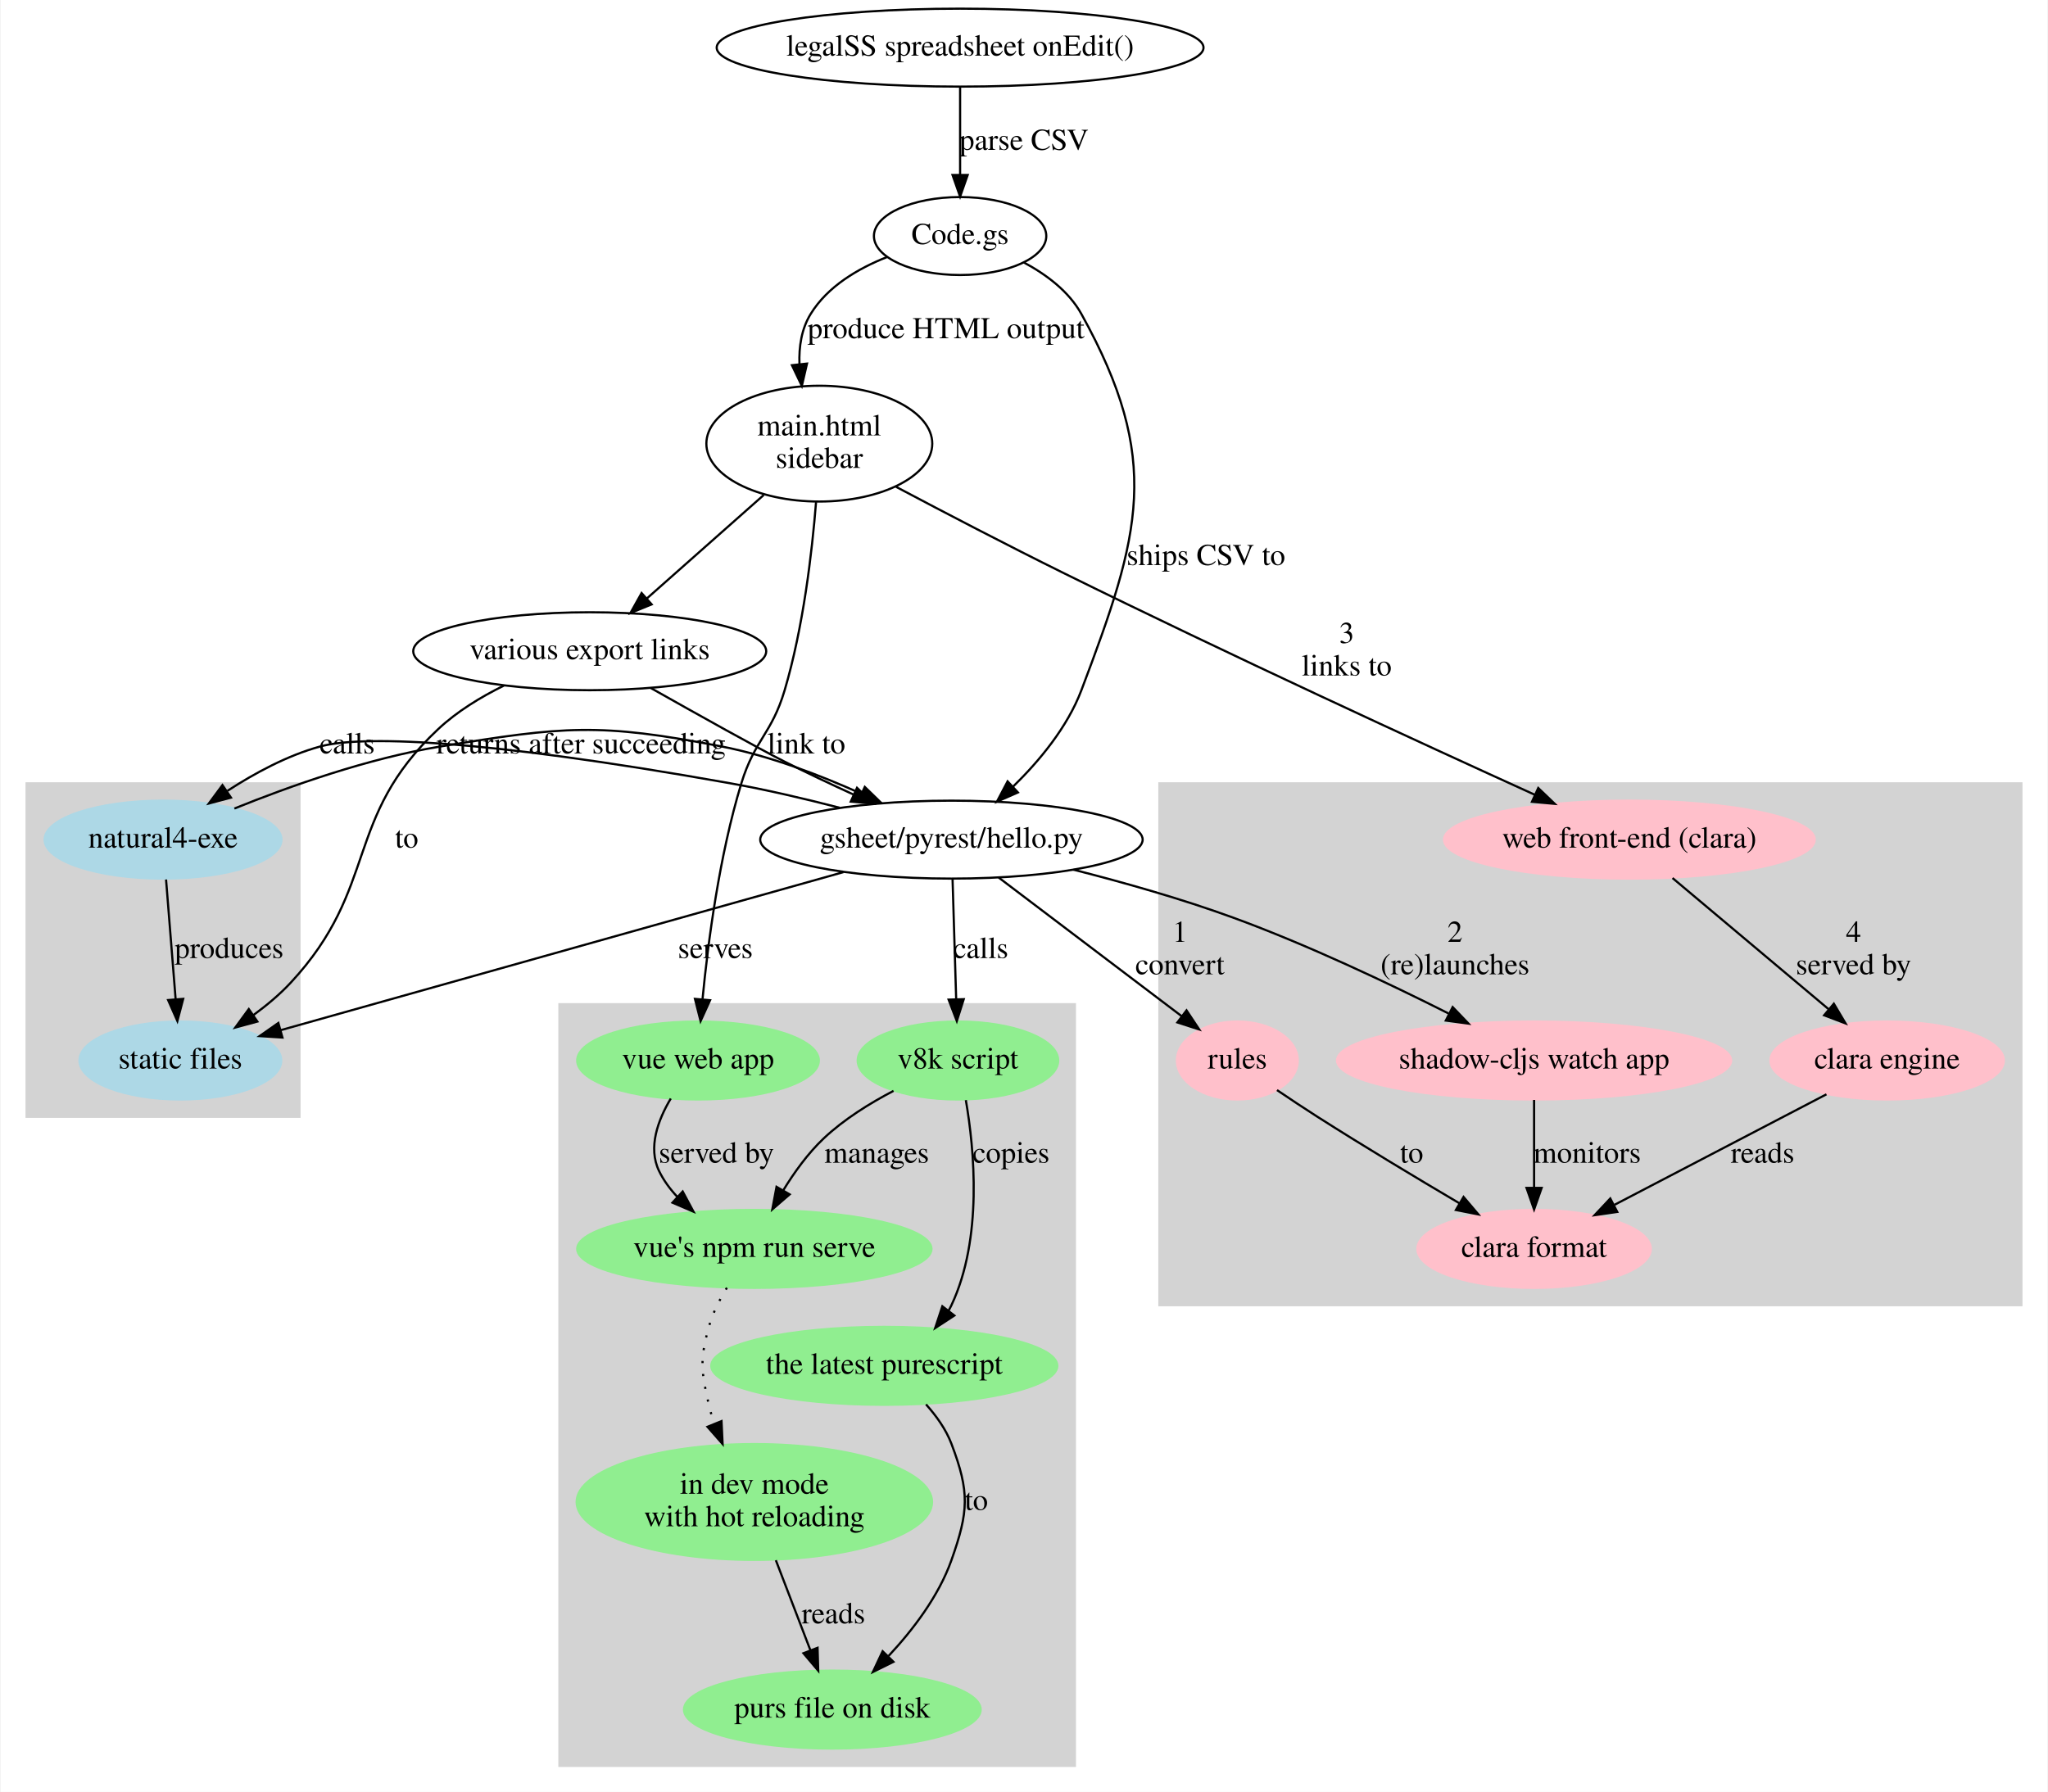
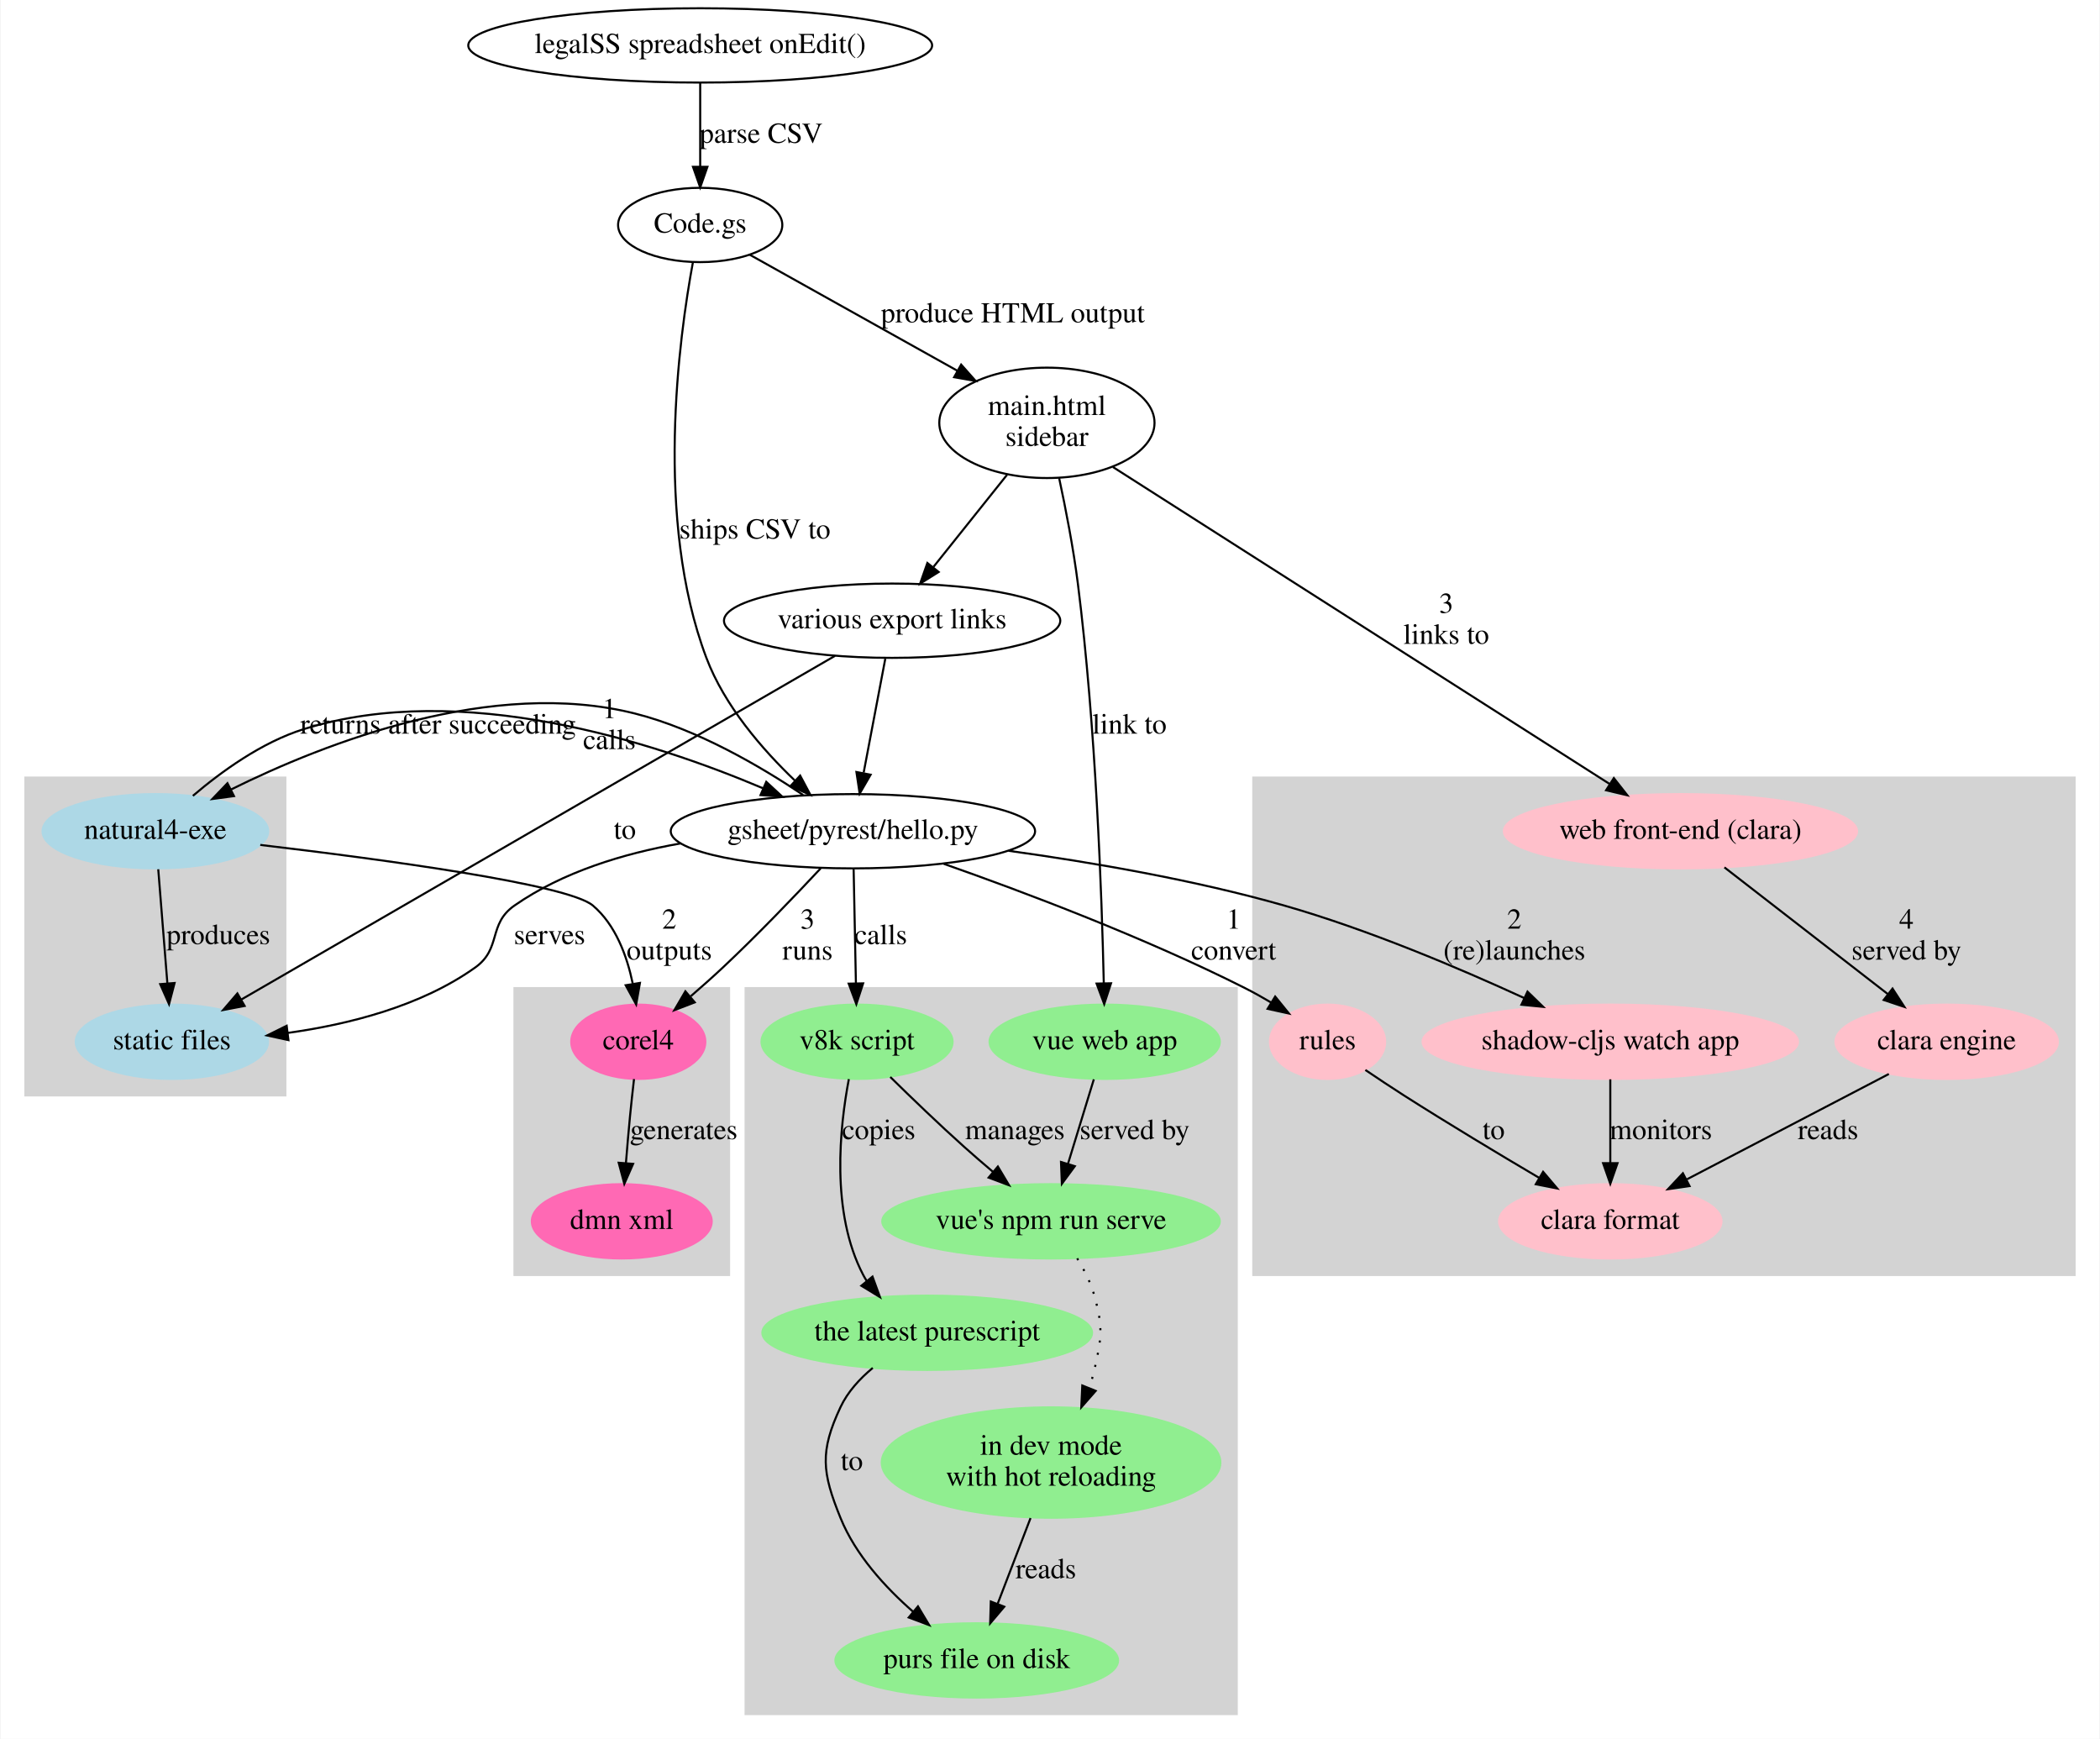
- <svg xmlns="http://www.w3.org/2000/svg" width="945pt" height="827pt" viewBox="0.00 0.00 945.00 827.48">
-   <g id="graph0" class="graph" transform="scale(1 1) rotate(0) translate(4 823.48)">
-     <polygon fill="white" stroke="transparent" points="-4,4 -4,-823.48 941,-823.48 941,4 -4,4" />
+ <svg xmlns="http://www.w3.org/2000/svg" width="1017pt" height="842pt" viewBox="0.00 0.00 1017.00 842.48">
+   <g id="graph0" class="graph" transform="scale(1 1) rotate(0) translate(4 838.48)">
+     <polygon fill="white" stroke="transparent" points="-4,4 -4,-838.48 1013,-838.48 1013,4 -4,4" />
    <g id="clust1" class="cluster">
      <polygon fill="lightgrey" stroke="lightgrey" points="8,-307.74 8,-461.74 134,-461.74 134,-307.74 8,-307.74" />
    </g>
    <g id="clust2" class="cluster">
-       <polygon fill="lightgrey" stroke="lightgrey" points="254,-8 254,-359.74 492,-359.74 492,-8 254,-8" />
+       <polygon fill="lightgrey" stroke="lightgrey" points="357,-8 357,-359.74 595,-359.74 595,-8 357,-8" />
    </g>
    <g id="clust3" class="cluster">
-       <polygon fill="lightgrey" stroke="lightgrey" points="531,-220.74 531,-461.74 929,-461.74 929,-220.74 531,-220.74" />
+       <polygon fill="lightgrey" stroke="lightgrey" points="245,-220.74 245,-359.74 349,-359.74 349,-220.74 245,-220.74" />
+     </g>
+     <g id="clust4" class="cluster">
+       <polygon fill="lightgrey" stroke="lightgrey" points="603,-220.74 603,-461.74 1001,-461.74 1001,-220.74 603,-220.74" />
    </g>
    <g id="node1" class="node">
-       <ellipse fill="none" stroke="black" cx="439" cy="-801.48" rx="112.38" ry="18" />
-       <text text-anchor="middle" x="439" y="-797.78" font-family="Times,serif" font-size="14.00">legalSS spreadsheet onEdit()</text>
+       <ellipse fill="none" stroke="black" cx="335" cy="-816.48" rx="112.38" ry="18" />
+       <text text-anchor="middle" x="335" y="-812.78" font-family="Times,serif" font-size="14.00">legalSS spreadsheet onEdit()</text>
    </g>
    <g id="node2" class="node">
-       <ellipse fill="none" stroke="black" cx="439" cy="-714.48" rx="39.79" ry="18" />
-       <text text-anchor="middle" x="439" y="-710.78" font-family="Times,serif" font-size="14.00">Code.gs</text>
+       <ellipse fill="none" stroke="black" cx="335" cy="-729.48" rx="39.79" ry="18" />
+       <text text-anchor="middle" x="335" y="-725.78" font-family="Times,serif" font-size="14.00">Code.gs</text>
    </g>
    <g id="edge1" class="edge">
-       <path fill="none" stroke="black" d="M439,-783.28C439,-771.64 439,-756.03 439,-742.72" />
-       <polygon fill="black" stroke="black" points="442.5,-742.66 439,-732.66 435.5,-742.66 442.5,-742.66" />
-       <text text-anchor="middle" x="468.5" y="-754.28" font-family="Times,serif" font-size="14.00">parse CSV</text>
+       <path fill="none" stroke="black" d="M335,-798.28C335,-786.64 335,-771.03 335,-757.72" />
+       <polygon fill="black" stroke="black" points="338.5,-757.66 335,-747.66 331.5,-757.66 338.5,-757.66" />
+       <text text-anchor="middle" x="364.5" y="-769.28" font-family="Times,serif" font-size="14.00">parse CSV</text>
    </g>
    <g id="node3" class="node">
-       <ellipse fill="none" stroke="black" cx="435" cy="-435.74" rx="88.28" ry="18" />
-       <text text-anchor="middle" x="435" y="-432.04" font-family="Times,serif" font-size="14.00">gsheet/pyrest/hello.py</text>
+       <ellipse fill="none" stroke="black" cx="409" cy="-435.74" rx="88.28" ry="18" />
+       <text text-anchor="middle" x="409" y="-432.04" font-family="Times,serif" font-size="14.00">gsheet/pyrest/hello.py</text>
    </g>
    <g id="edge2" class="edge">
-       <path fill="none" stroke="black" d="M468.37,-702.3C478.69,-696.79 489.16,-689.01 495,-678.48 532.43,-610.94 522.31,-576.97 495,-504.74 488.54,-487.67 475.63,-472.11 463.43,-460.2" />
-       <polygon fill="black" stroke="black" points="465.7,-457.53 455.99,-453.27 460.93,-462.65 465.7,-457.53" />
-       <text text-anchor="middle" x="552.5" y="-562.54" font-family="Times,serif" font-size="14.00">ships CSV to</text>
+       <path fill="none" stroke="black" d="M331.49,-711.53C324.72,-675.03 312.65,-586.88 338,-519.74 346.75,-496.57 365.06,-475.43 380.89,-460.29" />
+       <polygon fill="black" stroke="black" points="383.43,-462.71 388.41,-453.35 378.68,-457.56 383.43,-462.71" />
+       <text text-anchor="middle" x="361.5" y="-577.54" font-family="Times,serif" font-size="14.00">ships CSV to</text>
    </g>
    <g id="node4" class="node">
-       <ellipse fill="none" stroke="black" cx="374" cy="-618.61" rx="52.15" ry="26.74" />
-       <text text-anchor="middle" x="374" y="-622.41" font-family="Times,serif" font-size="14.00">main.html</text>
-       <text text-anchor="middle" x="374" y="-607.41" font-family="Times,serif" font-size="14.00">sidebar</text>
+       <ellipse fill="none" stroke="black" cx="503" cy="-633.61" rx="52.15" ry="26.74" />
+       <text text-anchor="middle" x="503" y="-637.41" font-family="Times,serif" font-size="14.00">main.html</text>
+       <text text-anchor="middle" x="503" y="-622.41" font-family="Times,serif" font-size="14.00">sidebar</text>
    </g>
    <g id="edge3" class="edge">
-       <path fill="none" stroke="black" d="M405.18,-704.74C391.81,-699.45 377.8,-691.19 370,-678.48 365.78,-671.61 364.53,-663.39 364.83,-655.31" />
-       <polygon fill="black" stroke="black" points="368.32,-655.58 365.93,-645.25 361.36,-654.82 368.32,-655.58" />
-       <text text-anchor="middle" x="432.5" y="-667.28" font-family="Times,serif" font-size="14.00">produce HTML output</text>
+       <path fill="none" stroke="black" d="M359.07,-715.03C385.28,-700.39 427.72,-676.67 459.74,-658.78" />
+       <polygon fill="black" stroke="black" points="461.45,-661.83 468.48,-653.9 458.04,-655.72 461.45,-661.83" />
+       <text text-anchor="middle" x="486.5" y="-682.28" font-family="Times,serif" font-size="14.00">produce HTML output</text>
    </g>
    <g id="node6" class="node">
      <ellipse fill="lightblue" stroke="lightblue" cx="79" cy="-333.74" rx="46.59" ry="18" />
      <text text-anchor="middle" x="79" y="-330.04" font-family="Times,serif" font-size="14.00">static files</text>
    </g>
    <g id="edge6" class="edge">
-       <path fill="none" stroke="black" d="M385.12,-420.73C316.14,-401.35 192.54,-366.63 125.43,-347.78" />
-       <polygon fill="black" stroke="black" points="126.13,-344.34 115.56,-345.01 124.24,-351.08 126.13,-344.34" />
-       <text text-anchor="middle" x="326" y="-381.04" font-family="Times,serif" font-size="14.00">serves</text>
+       <path fill="none" stroke="black" d="M325.46,-429.83C297.94,-424.99 268.41,-416.04 245,-399.74 232.05,-390.72 238.85,-378.91 226,-369.74 199.64,-350.92 164.52,-342.12 135.22,-338.04" />
+       <polygon fill="black" stroke="black" points="135.48,-334.54 125.12,-336.79 134.62,-341.49 135.48,-334.54" />
+       <text text-anchor="middle" x="262" y="-381.04" font-family="Times,serif" font-size="14.00">serves</text>
    </g>
    <g id="node7" class="node">
      <ellipse fill="lightblue" stroke="lightblue" cx="71" cy="-435.74" rx="54.69" ry="18" />
      <text text-anchor="middle" x="71" y="-432.04" font-family="Times,serif" font-size="14.00">natural4-exe</text>
    </g>
    <g id="edge9" class="edge">
-       <path fill="none" stroke="black" d="M383.43,-450.45C367.38,-454.6 349.55,-458.79 333,-461.74 214.93,-482.77 161.65,-483.72 143.5,-478.74 128.4,-474.6 113.25,-466.4 100.74,-458.27" />
-       <polygon fill="black" stroke="black" points="102.37,-455.14 92.13,-452.42 98.43,-460.93 102.37,-455.14" />
-       <text text-anchor="middle" x="156" y="-475.54" font-family="Times,serif" font-size="14.00">calls</text>
+       <path fill="none" stroke="black" d="M384.88,-453.3C364.38,-467.07 333.57,-485.14 303.5,-492.74 234.33,-510.23 153.38,-478.63 107.55,-455.91" />
+       <polygon fill="black" stroke="black" points="109.09,-452.77 98.59,-451.36 105.92,-459.01 109.09,-452.77" />
+       <text text-anchor="middle" x="291" y="-490.54" font-family="Times,serif" font-size="14.00">1</text>
+       <text text-anchor="middle" x="291" y="-475.54" font-family="Times,serif" font-size="14.00">calls</text>
    </g>
    <g id="node9" class="node">
-       <ellipse fill="lightgreen" stroke="lightgreen" cx="438" cy="-333.74" rx="46.29" ry="18" />
-       <text text-anchor="middle" x="438" y="-330.04" font-family="Times,serif" font-size="14.00">v8k script</text>
+       <ellipse fill="lightgreen" stroke="lightgreen" cx="411" cy="-333.74" rx="46.29" ry="18" />
+       <text text-anchor="middle" x="411" y="-330.04" font-family="Times,serif" font-size="14.00">v8k script</text>
    </g>
    <g id="edge17" class="edge">
-       <path fill="none" stroke="black" d="M435.52,-417.32C435.98,-402.12 436.65,-379.81 437.18,-362.2" />
-       <polygon fill="black" stroke="black" points="440.68,-362.06 437.48,-351.96 433.69,-361.85 440.68,-362.06" />
-       <text text-anchor="middle" x="448.5" y="-381.04" font-family="Times,serif" font-size="14.00">calls</text>
+       <path fill="none" stroke="black" d="M409.35,-417.32C409.65,-402.12 410.1,-379.81 410.45,-362.2" />
+       <polygon fill="black" stroke="black" points="413.95,-362.03 410.66,-351.96 406.96,-361.89 413.95,-362.03" />
+       <text text-anchor="middle" x="422.5" y="-381.04" font-family="Times,serif" font-size="14.00">calls</text>
    </g>
    <g id="node14" class="node">
-       <ellipse fill="pink" stroke="pink" cx="567" cy="-333.74" rx="27.9" ry="18" />
-       <text text-anchor="middle" x="567" y="-330.04" font-family="Times,serif" font-size="14.00">rules</text>
-     </g>
-     <g id="edge23" class="edge">
-       <path fill="none" stroke="black" d="M456.8,-418.23C479.99,-400.66 516.65,-372.89 541.24,-354.25" />
-       <polygon fill="black" stroke="black" points="543.54,-356.9 549.4,-348.07 539.31,-351.32 543.54,-356.9" />
-       <text text-anchor="middle" x="540.5" y="-388.54" font-family="Times,serif" font-size="14.00">1</text>
-       <text text-anchor="middle" x="540.5" y="-373.54" font-family="Times,serif" font-size="14.00">convert</text>
+       <ellipse fill="hotpink" stroke="hotpink" cx="305" cy="-333.74" rx="32.49" ry="18" />
+       <text text-anchor="middle" x="305" y="-330.04" font-family="Times,serif" font-size="14.00">corel4</text>
+     </g>
+     <g id="edge21" class="edge">
+       <path fill="none" stroke="black" d="M393.37,-417.75C380.87,-404.38 362.73,-385.44 346,-369.74 341.07,-365.12 335.67,-360.32 330.44,-355.81" />
+       <polygon fill="black" stroke="black" points="332.36,-352.84 322.47,-349.03 327.82,-358.18 332.36,-352.84" />
+       <text text-anchor="middle" x="387" y="-388.54" font-family="Times,serif" font-size="14.00">3</text>
+       <text text-anchor="middle" x="387" y="-373.54" font-family="Times,serif" font-size="14.00">runs</text>
    </g>
    <g id="node16" class="node">
-       <ellipse fill="pink" stroke="pink" cx="704" cy="-333.74" rx="90.98" ry="18" />
-       <text text-anchor="middle" x="704" y="-330.04" font-family="Times,serif" font-size="14.00">shadow-cljs watch app</text>
-     </g>
-     <g id="edge24" class="edge">
-       <path fill="none" stroke="black" d="M491.34,-421.86C514.45,-415.98 541.29,-408.4 565,-399.74 599.47,-387.15 637.09,-369.29 664.49,-355.47" />
-       <polygon fill="black" stroke="black" points="666.41,-358.42 673.74,-350.77 663.24,-352.18 666.41,-358.42" />
-       <text text-anchor="middle" x="667.5" y="-388.54" font-family="Times,serif" font-size="14.00">2</text>
-       <text text-anchor="middle" x="667.5" y="-373.54" font-family="Times,serif" font-size="14.00">(re)launches</text>
+       <ellipse fill="pink" stroke="pink" cx="639" cy="-333.74" rx="27.9" ry="18" />
+       <text text-anchor="middle" x="639" y="-330.04" font-family="Times,serif" font-size="14.00">rules</text>
+     </g>
+     <g id="edge26" class="edge">
+       <path fill="none" stroke="black" d="M453,-419.96C492.15,-406.2 550.56,-384.18 599,-359.74 603.14,-357.65 607.41,-355.26 611.55,-352.81" />
+       <polygon fill="black" stroke="black" points="613.61,-355.65 620.29,-347.42 609.94,-349.69 613.61,-355.65" />
+       <text text-anchor="middle" x="593.5" y="-388.54" font-family="Times,serif" font-size="14.00">1</text>
+       <text text-anchor="middle" x="593.5" y="-373.54" font-family="Times,serif" font-size="14.00">convert</text>
+     </g>
+     <g id="node18" class="node">
+       <ellipse fill="pink" stroke="pink" cx="776" cy="-333.74" rx="90.98" ry="18" />
+       <text text-anchor="middle" x="776" y="-330.04" font-family="Times,serif" font-size="14.00">shadow-cljs watch app</text>
+     </g>
+     <g id="edge27" class="edge">
+       <path fill="none" stroke="black" d="M484.39,-426.27C524.54,-420.73 574.49,-412.16 618,-399.74 658.58,-388.15 702.86,-369.37 734.19,-354.96" />
+       <polygon fill="black" stroke="black" points="735.88,-358.04 743.48,-350.65 732.93,-351.69 735.88,-358.04" />
+       <text text-anchor="middle" x="729.5" y="-388.54" font-family="Times,serif" font-size="14.00">2</text>
+       <text text-anchor="middle" x="729.5" y="-373.54" font-family="Times,serif" font-size="14.00">(re)launches</text>
    </g>
    <g id="node5" class="node">
-       <ellipse fill="none" stroke="black" cx="268" cy="-522.74" rx="81.49" ry="18" />
-       <text text-anchor="middle" x="268" y="-519.04" font-family="Times,serif" font-size="14.00">various export links</text>
+       <ellipse fill="none" stroke="black" cx="428" cy="-537.74" rx="81.49" ry="18" />
+       <text text-anchor="middle" x="428" y="-534.04" font-family="Times,serif" font-size="14.00">various export links</text>
    </g>
    <g id="edge4" class="edge">
-       <path fill="none" stroke="black" d="M348.34,-594.89C332.02,-580.43 310.93,-561.76 294.45,-547.17" />
-       <polygon fill="black" stroke="black" points="296.59,-544.38 286.78,-540.37 291.95,-549.62 296.59,-544.38" />
+       <path fill="none" stroke="black" d="M483.69,-608.44C472.76,-594.76 459.11,-577.68 448.07,-563.86" />
+       <polygon fill="black" stroke="black" points="450.55,-561.35 441.57,-555.73 445.08,-565.72 450.55,-561.35" />
    </g>
    <g id="node8" class="node">
-       <ellipse fill="lightgreen" stroke="lightgreen" cx="318" cy="-333.74" rx="55.79" ry="18" />
-       <text text-anchor="middle" x="318" y="-330.04" font-family="Times,serif" font-size="14.00">vue web app</text>
+       <ellipse fill="lightgreen" stroke="lightgreen" cx="531" cy="-333.74" rx="55.79" ry="18" />
+       <text text-anchor="middle" x="531" y="-330.04" font-family="Times,serif" font-size="14.00">vue web app</text>
    </g>
    <g id="edge18" class="edge">
-       <path fill="none" stroke="black" d="M372.49,-591.6C370.64,-568.42 366.6,-533.77 358,-504.74 352.01,-484.53 344.14,-481.9 338,-461.74 327.81,-428.3 322.6,-388.24 320.09,-362.18" />
-       <polygon fill="black" stroke="black" points="323.56,-361.57 319.18,-351.92 316.58,-362.2 323.56,-361.57" />
-       <text text-anchor="middle" x="368" y="-475.54" font-family="Times,serif" font-size="14.00">link to</text>
-     </g>
-     <g id="node18" class="node">
-       <ellipse fill="pink" stroke="pink" cx="748" cy="-435.74" rx="85.59" ry="18" />
-       <text text-anchor="middle" x="748" y="-432.04" font-family="Times,serif" font-size="14.00">web front-end (clara)</text>
-     </g>
-     <g id="edge25" class="edge">
-       <path fill="none" stroke="black" d="M409.43,-598.66C431.59,-586.92 460.82,-571.67 487,-558.74 562.78,-521.31 652.24,-480.14 704.3,-456.47" />
-       <polygon fill="black" stroke="black" points="705.92,-459.58 713.57,-452.26 703.02,-453.21 705.92,-459.58" />
-       <text text-anchor="middle" x="617.5" y="-526.54" font-family="Times,serif" font-size="14.00">3</text>
-       <text text-anchor="middle" x="617.5" y="-511.54" font-family="Times,serif" font-size="14.00">links to</text>
+       <path fill="none" stroke="black" d="M508.94,-606.78C512.13,-591.92 515.83,-572.87 518,-555.74 526.76,-486.43 529.63,-404.14 530.56,-362.23" />
+       <polygon fill="black" stroke="black" points="534.07,-362.07 530.77,-352.01 527.07,-361.93 534.07,-362.07" />
+       <text text-anchor="middle" x="543" y="-483.04" font-family="Times,serif" font-size="14.00">link to</text>
+     </g>
+     <g id="node20" class="node">
+       <ellipse fill="pink" stroke="pink" cx="810" cy="-435.74" rx="85.59" ry="18" />
+       <text text-anchor="middle" x="810" y="-432.04" font-family="Times,serif" font-size="14.00">web front-end (clara)</text>
+     </g>
+     <g id="edge28" class="edge">
+       <path fill="none" stroke="black" d="M534.99,-612.2C593.12,-575.11 715.64,-496.94 775.55,-458.72" />
+       <polygon fill="black" stroke="black" points="777.71,-461.49 784.26,-453.16 773.95,-455.59 777.71,-461.49" />
+       <text text-anchor="middle" x="696.5" y="-541.54" font-family="Times,serif" font-size="14.00">3</text>
+       <text text-anchor="middle" x="696.5" y="-526.54" font-family="Times,serif" font-size="14.00">links to</text>
    </g>
    <g id="edge5" class="edge">
-       <path fill="none" stroke="black" d="M296.23,-505.73C317.95,-493.47 346.19,-477.69 358,-471.74 368.14,-466.63 379.18,-461.41 389.65,-456.62" />
-       <polygon fill="black" stroke="black" points="391.4,-459.67 399.06,-452.35 388.51,-453.29 391.4,-459.67" />
+       <path fill="none" stroke="black" d="M424.69,-519.32C421.8,-504.12 417.56,-481.81 414.22,-464.2" />
+       <polygon fill="black" stroke="black" points="417.58,-463.13 412.27,-453.96 410.7,-464.44 417.58,-463.13" />
    </g>
    <g id="edge7" class="edge">
-       <path fill="none" stroke="black" d="M228.39,-506.88C217.71,-501.62 206.72,-494.93 198,-486.74 154.16,-445.57 170.9,-413.83 130,-369.74 124.93,-364.27 118.86,-359.2 112.7,-354.7" />
-       <polygon fill="black" stroke="black" points="114.56,-351.73 104.34,-348.95 110.59,-357.5 114.56,-351.73" />
-       <text text-anchor="middle" x="183.5" y="-432.04" font-family="Times,serif" font-size="14.00">to</text>
+       <path fill="none" stroke="black" d="M400.32,-520.72C336.91,-484.02 181.29,-393.94 112.56,-354.16" />
+       <polygon fill="black" stroke="black" points="114.25,-351.1 103.84,-349.12 110.74,-357.16 114.25,-351.1" />
+       <text text-anchor="middle" x="298.5" y="-432.04" font-family="Times,serif" font-size="14.00">to</text>
    </g>
    <g id="edge10" class="edge">
-       <path fill="none" stroke="black" d="M103.93,-450.1C129.35,-460.37 165.68,-473.29 199,-478.74 256.02,-488.06 272.29,-489.8 329,-478.74 351.01,-474.45 374.23,-465.57 393.3,-457" />
-       <polygon fill="black" stroke="black" points="394.99,-460.08 402.59,-452.7 392.05,-453.72 394.99,-460.08" />
-       <text text-anchor="middle" x="264" y="-475.54" font-family="Times,serif" font-size="14.00">returns after succeeding</text>
+       <path fill="none" stroke="black" d="M89.17,-452.89C102.81,-464.52 122.57,-478.9 143,-485.24 219.44,-508.98 311.97,-479.19 365.3,-456.61" />
+       <polygon fill="black" stroke="black" points="367.01,-459.68 374.79,-452.49 364.23,-453.26 367.01,-459.68" />
+       <text text-anchor="middle" x="208" y="-483.04" font-family="Times,serif" font-size="14.00">returns after succeeding</text>
    </g>
    <g id="edge8" class="edge">
      <path fill="none" stroke="black" d="M72.39,-417.32C73.61,-402.12 75.39,-379.81 76.8,-362.2" />
      <polygon fill="black" stroke="black" points="80.31,-362.21 77.62,-351.96 73.34,-361.65 80.31,-362.21" />
      <text text-anchor="middle" x="101.5" y="-381.04" font-family="Times,serif" font-size="14.00">produces</text>
    </g>
+     <g id="edge20" class="edge">
+       <path fill="none" stroke="black" d="M121.83,-429.11C180.6,-422.18 270.86,-410.05 283,-399.74 294.03,-390.37 299.55,-375.25 302.3,-361.95" />
+       <polygon fill="black" stroke="black" points="305.8,-362.25 303.97,-351.82 298.89,-361.12 305.8,-362.25" />
+       <text text-anchor="middle" x="320" y="-388.54" font-family="Times,serif" font-size="14.00">2</text>
+       <text text-anchor="middle" x="320" y="-373.54" font-family="Times,serif" font-size="14.00">outputs</text>
+     </g>
    <g id="node10" class="node">
-       <ellipse fill="lightgreen" stroke="lightgreen" cx="344" cy="-246.74" rx="81.79" ry="18" />
-       <text text-anchor="middle" x="344" y="-243.04" font-family="Times,serif" font-size="14.00">vue's npm run serve</text>
+       <ellipse fill="lightgreen" stroke="lightgreen" cx="505" cy="-246.74" rx="81.79" ry="18" />
+       <text text-anchor="middle" x="505" y="-243.04" font-family="Times,serif" font-size="14.00">vue's npm run serve</text>
    </g>
    <g id="edge11" class="edge">
-       <path fill="none" stroke="black" d="M305.42,-316.18C299.51,-306.27 294.79,-293.54 300,-282.74 302.11,-278.36 305.08,-274.35 308.47,-270.74" />
-       <polygon fill="black" stroke="black" points="310.92,-273.25 315.93,-263.91 306.19,-268.09 310.92,-273.25" />
-       <text text-anchor="middle" x="326.5" y="-286.54" font-family="Times,serif" font-size="14.00">served by</text>
+       <path fill="none" stroke="black" d="M525.74,-315.54C522.14,-303.79 517.31,-287.98 513.21,-274.58" />
+       <polygon fill="black" stroke="black" points="516.53,-273.45 510.25,-264.92 509.83,-275.5 516.53,-273.45" />
+       <text text-anchor="middle" x="545.5" y="-286.54" font-family="Times,serif" font-size="14.00">served by</text>
    </g>
    <g id="edge12" class="edge">
-       <path fill="none" stroke="black" d="M408.26,-319.72C397.32,-314.01 385.34,-306.57 376,-297.74 368.74,-290.87 362.39,-282.04 357.3,-273.71" />
-       <polygon fill="black" stroke="black" points="360.31,-271.92 352.29,-264.99 354.24,-275.4 360.31,-271.92" />
-       <text text-anchor="middle" x="400.5" y="-286.54" font-family="Times,serif" font-size="14.00">manages</text>
+       <path fill="none" stroke="black" d="M427.11,-316.67C437.24,-306.72 450.68,-293.77 463,-282.74 467.44,-278.77 472.23,-274.63 476.93,-270.66" />
+       <polygon fill="black" stroke="black" points="479.24,-273.29 484.67,-264.19 474.75,-267.92 479.24,-273.29" />
+       <text text-anchor="middle" x="487.5" y="-286.54" font-family="Times,serif" font-size="14.00">manages</text>
    </g>
    <g id="node12" class="node">
-       <ellipse fill="lightgreen" stroke="lightgreen" cx="404" cy="-192.74" rx="79.89" ry="18" />
-       <text text-anchor="middle" x="404" y="-189.04" font-family="Times,serif" font-size="14.00">the latest purescript</text>
+       <ellipse fill="lightgreen" stroke="lightgreen" cx="445" cy="-192.74" rx="79.89" ry="18" />
+       <text text-anchor="middle" x="445" y="-189.04" font-family="Times,serif" font-size="14.00">the latest purescript</text>
    </g>
    <g id="edge13" class="edge">
-       <path fill="none" stroke="black" d="M441.65,-315.45C445.59,-292.56 449.51,-251.53 435,-220.74 434.6,-219.89 434.16,-219.06 433.69,-218.25" />
-       <polygon fill="black" stroke="black" points="436.35,-215.97 427.48,-210.17 430.8,-220.24 436.35,-215.97" />
-       <text text-anchor="middle" x="462.5" y="-286.54" font-family="Times,serif" font-size="14.00">copies</text>
+       <path fill="none" stroke="black" d="M407.03,-315.64C402.64,-292.62 398.09,-251.05 414,-220.74 414.51,-219.76 415.08,-218.8 415.69,-217.86" />
+       <polygon fill="black" stroke="black" points="418.49,-219.96 422.12,-210.01 413.08,-215.53 418.49,-219.96" />
+       <text text-anchor="middle" x="421.5" y="-286.54" font-family="Times,serif" font-size="14.00">copies</text>
    </g>
    <g id="node11" class="node">
-       <ellipse fill="lightgreen" stroke="lightgreen" cx="344" cy="-129.87" rx="82.05" ry="26.74" />
-       <text text-anchor="middle" x="344" y="-133.67" font-family="Times,serif" font-size="14.00">in dev mode</text>
-       <text text-anchor="middle" x="344" y="-118.67" font-family="Times,serif" font-size="14.00">with hot reloading</text>
+       <ellipse fill="lightgreen" stroke="lightgreen" cx="505" cy="-129.87" rx="82.05" ry="26.74" />
+       <text text-anchor="middle" x="505" y="-133.67" font-family="Times,serif" font-size="14.00">in dev mode</text>
+       <text text-anchor="middle" x="505" y="-118.67" font-family="Times,serif" font-size="14.00">with hot reloading</text>
    </g>
    <g id="edge15" class="edge">
-       <path fill="none" stroke="black" stroke-dasharray="1,5" d="M331.33,-228.79C327.94,-223.31 324.74,-217.02 323,-210.74 318.73,-195.32 319.46,-190.34 323,-174.74 323.65,-171.88 324.51,-169 325.51,-166.14" />
-       <polygon fill="black" stroke="black" points="328.85,-167.21 329.35,-156.62 322.36,-164.59 328.85,-167.21" />
+       <path fill="none" stroke="black" stroke-dasharray="1,5" d="M517.67,-228.79C521.06,-223.31 524.26,-217.02 526,-210.74 530.27,-195.32 529.54,-190.34 526,-174.74 525.35,-171.88 524.49,-169 523.49,-166.14" />
+       <polygon fill="black" stroke="black" points="526.64,-164.59 519.65,-156.62 520.15,-167.21 526.64,-164.59" />
    </g>
    <g id="node13" class="node">
-       <ellipse fill="lightgreen" stroke="lightgreen" cx="380" cy="-34" rx="68.49" ry="18" />
-       <text text-anchor="middle" x="380" y="-30.3" font-family="Times,serif" font-size="14.00">purs file on disk</text>
+       <ellipse fill="lightgreen" stroke="lightgreen" cx="469" cy="-34" rx="68.49" ry="18" />
+       <text text-anchor="middle" x="469" y="-30.3" font-family="Times,serif" font-size="14.00">purs file on disk</text>
    </g>
    <g id="edge16" class="edge">
-       <path fill="none" stroke="black" d="M353.93,-102.97C358.91,-90 364.92,-74.32 369.92,-61.29" />
-       <polygon fill="black" stroke="black" points="373.19,-62.53 373.5,-51.94 366.66,-60.02 373.19,-62.53" />
-       <text text-anchor="middle" x="380.5" y="-73.8" font-family="Times,serif" font-size="14.00">reads</text>
+       <path fill="none" stroke="black" d="M495.07,-102.97C490.09,-90 484.08,-74.32 479.08,-61.29" />
+       <polygon fill="black" stroke="black" points="482.34,-60.02 475.5,-51.94 475.81,-62.53 482.34,-60.02" />
+       <text text-anchor="middle" x="502.5" y="-73.8" font-family="Times,serif" font-size="14.00">reads</text>
    </g>
    <g id="edge14" class="edge">
-       <path fill="none" stroke="black" d="M423.26,-174.93C428.01,-169.64 432.47,-163.42 435,-156.74 443.47,-134.41 442.97,-125.52 435,-103 429.1,-86.33 417.18,-70.75 405.94,-58.72" />
-       <polygon fill="black" stroke="black" points="408.23,-56.05 398.73,-51.35 403.23,-60.94 408.23,-56.05" />
-       <text text-anchor="middle" x="446.5" y="-126.17" font-family="Times,serif" font-size="14.00">to</text>
+       <path fill="none" stroke="black" d="M418.62,-175.72C412.34,-170.51 406.46,-164.13 403,-156.74 392.87,-135.11 394.02,-125.13 403,-103 410.24,-85.16 424.65,-69.42 438.16,-57.59" />
+       <polygon fill="black" stroke="black" points="440.52,-60.18 445.96,-51.09 436.04,-54.8 440.52,-60.18" />
+       <text text-anchor="middle" x="408.5" y="-126.17" font-family="Times,serif" font-size="14.00">to</text>
    </g>
    <g id="node15" class="node">
-       <ellipse fill="pink" stroke="pink" cx="704" cy="-246.74" rx="53.89" ry="18" />
-       <text text-anchor="middle" x="704" y="-243.04" font-family="Times,serif" font-size="14.00">clara format</text>
+       <ellipse fill="hotpink" stroke="hotpink" cx="297" cy="-246.74" rx="43.59" ry="18" />
+       <text text-anchor="middle" x="297" y="-243.04" font-family="Times,serif" font-size="14.00">dmn xml</text>
    </g>
    <g id="edge19" class="edge">
-       <path fill="none" stroke="black" d="M585.31,-320.08C591.23,-316.07 597.85,-311.66 604,-307.74 625.52,-294.03 650.09,-279.27 669.49,-267.83" />
-       <polygon fill="black" stroke="black" points="671.44,-270.74 678.29,-262.66 667.89,-264.71 671.44,-270.74" />
-       <text text-anchor="middle" x="647.5" y="-286.54" font-family="Times,serif" font-size="14.00">to</text>
-     </g>
-     <g id="edge20" class="edge">
-       <path fill="none" stroke="black" d="M704,-315.54C704,-303.9 704,-288.29 704,-274.98" />
-       <polygon fill="black" stroke="black" points="707.5,-274.92 704,-264.92 700.5,-274.92 707.5,-274.92" />
-       <text text-anchor="middle" x="728.5" y="-286.54" font-family="Times,serif" font-size="14.00">monitors</text>
+       <path fill="none" stroke="black" d="M302.93,-315.66C302.27,-309.97 301.57,-303.58 301,-297.74 300.29,-290.4 299.61,-282.45 299.02,-275.09" />
+       <polygon fill="black" stroke="black" points="302.49,-274.58 298.23,-264.88 295.51,-275.12 302.49,-274.58" />
+       <text text-anchor="middle" x="327" y="-286.54" font-family="Times,serif" font-size="14.00">generates</text>
    </g>
    <g id="node17" class="node">
-       <ellipse fill="pink" stroke="pink" cx="867" cy="-333.74" rx="53.89" ry="18" />
-       <text text-anchor="middle" x="867" y="-330.04" font-family="Times,serif" font-size="14.00">clara engine</text>
-     </g>
-     <g id="edge21" class="edge">
-       <path fill="none" stroke="black" d="M838.98,-318.13C811.96,-304.04 770.89,-282.62 741.15,-267.11" />
-       <polygon fill="black" stroke="black" points="742.41,-263.82 731.93,-262.3 739.18,-270.03 742.41,-263.82" />
-       <text text-anchor="middle" x="809.5" y="-286.54" font-family="Times,serif" font-size="14.00">reads</text>
+       <ellipse fill="pink" stroke="pink" cx="776" cy="-246.74" rx="53.89" ry="18" />
+       <text text-anchor="middle" x="776" y="-243.04" font-family="Times,serif" font-size="14.00">clara format</text>
    </g>
    <g id="edge22" class="edge">
-       <path fill="none" stroke="black" d="M767.92,-418C787.72,-401.36 818.22,-375.73 840.15,-357.3" />
-       <polygon fill="black" stroke="black" points="842.4,-359.98 847.81,-350.87 837.9,-354.62 842.4,-359.98" />
-       <text text-anchor="middle" x="851.5" y="-388.54" font-family="Times,serif" font-size="14.00">4</text>
-       <text text-anchor="middle" x="851.5" y="-373.54" font-family="Times,serif" font-size="14.00">served by</text>
+       <path fill="none" stroke="black" d="M657.31,-320.08C663.23,-316.07 669.85,-311.66 676,-307.74 697.52,-294.03 722.09,-279.27 741.49,-267.83" />
+       <polygon fill="black" stroke="black" points="743.44,-270.74 750.29,-262.66 739.89,-264.71 743.44,-270.74" />
+       <text text-anchor="middle" x="719.5" y="-286.54" font-family="Times,serif" font-size="14.00">to</text>
+     </g>
+     <g id="edge23" class="edge">
+       <path fill="none" stroke="black" d="M776,-315.54C776,-303.9 776,-288.29 776,-274.98" />
+       <polygon fill="black" stroke="black" points="779.5,-274.92 776,-264.92 772.5,-274.92 779.5,-274.92" />
+       <text text-anchor="middle" x="800.5" y="-286.54" font-family="Times,serif" font-size="14.00">monitors</text>
+     </g>
+     <g id="node19" class="node">
+       <ellipse fill="pink" stroke="pink" cx="939" cy="-333.74" rx="53.89" ry="18" />
+       <text text-anchor="middle" x="939" y="-330.04" font-family="Times,serif" font-size="14.00">clara engine</text>
+     </g>
+     <g id="edge24" class="edge">
+       <path fill="none" stroke="black" d="M910.98,-318.13C883.96,-304.04 842.89,-282.62 813.15,-267.11" />
+       <polygon fill="black" stroke="black" points="814.41,-263.82 803.93,-262.3 811.18,-270.03 814.41,-263.82" />
+       <text text-anchor="middle" x="881.5" y="-286.54" font-family="Times,serif" font-size="14.00">reads</text>
+     </g>
+     <g id="edge25" class="edge">
+       <path fill="none" stroke="black" d="M831.3,-418.23C852.94,-401.45 886.58,-375.38 910.5,-356.83" />
+       <polygon fill="black" stroke="black" points="912.76,-359.51 918.52,-350.62 908.47,-353.98 912.76,-359.51" />
+       <text text-anchor="middle" x="919.5" y="-388.54" font-family="Times,serif" font-size="14.00">4</text>
+       <text text-anchor="middle" x="919.5" y="-373.54" font-family="Times,serif" font-size="14.00">served by</text>
    </g>
  </g>
</svg>
